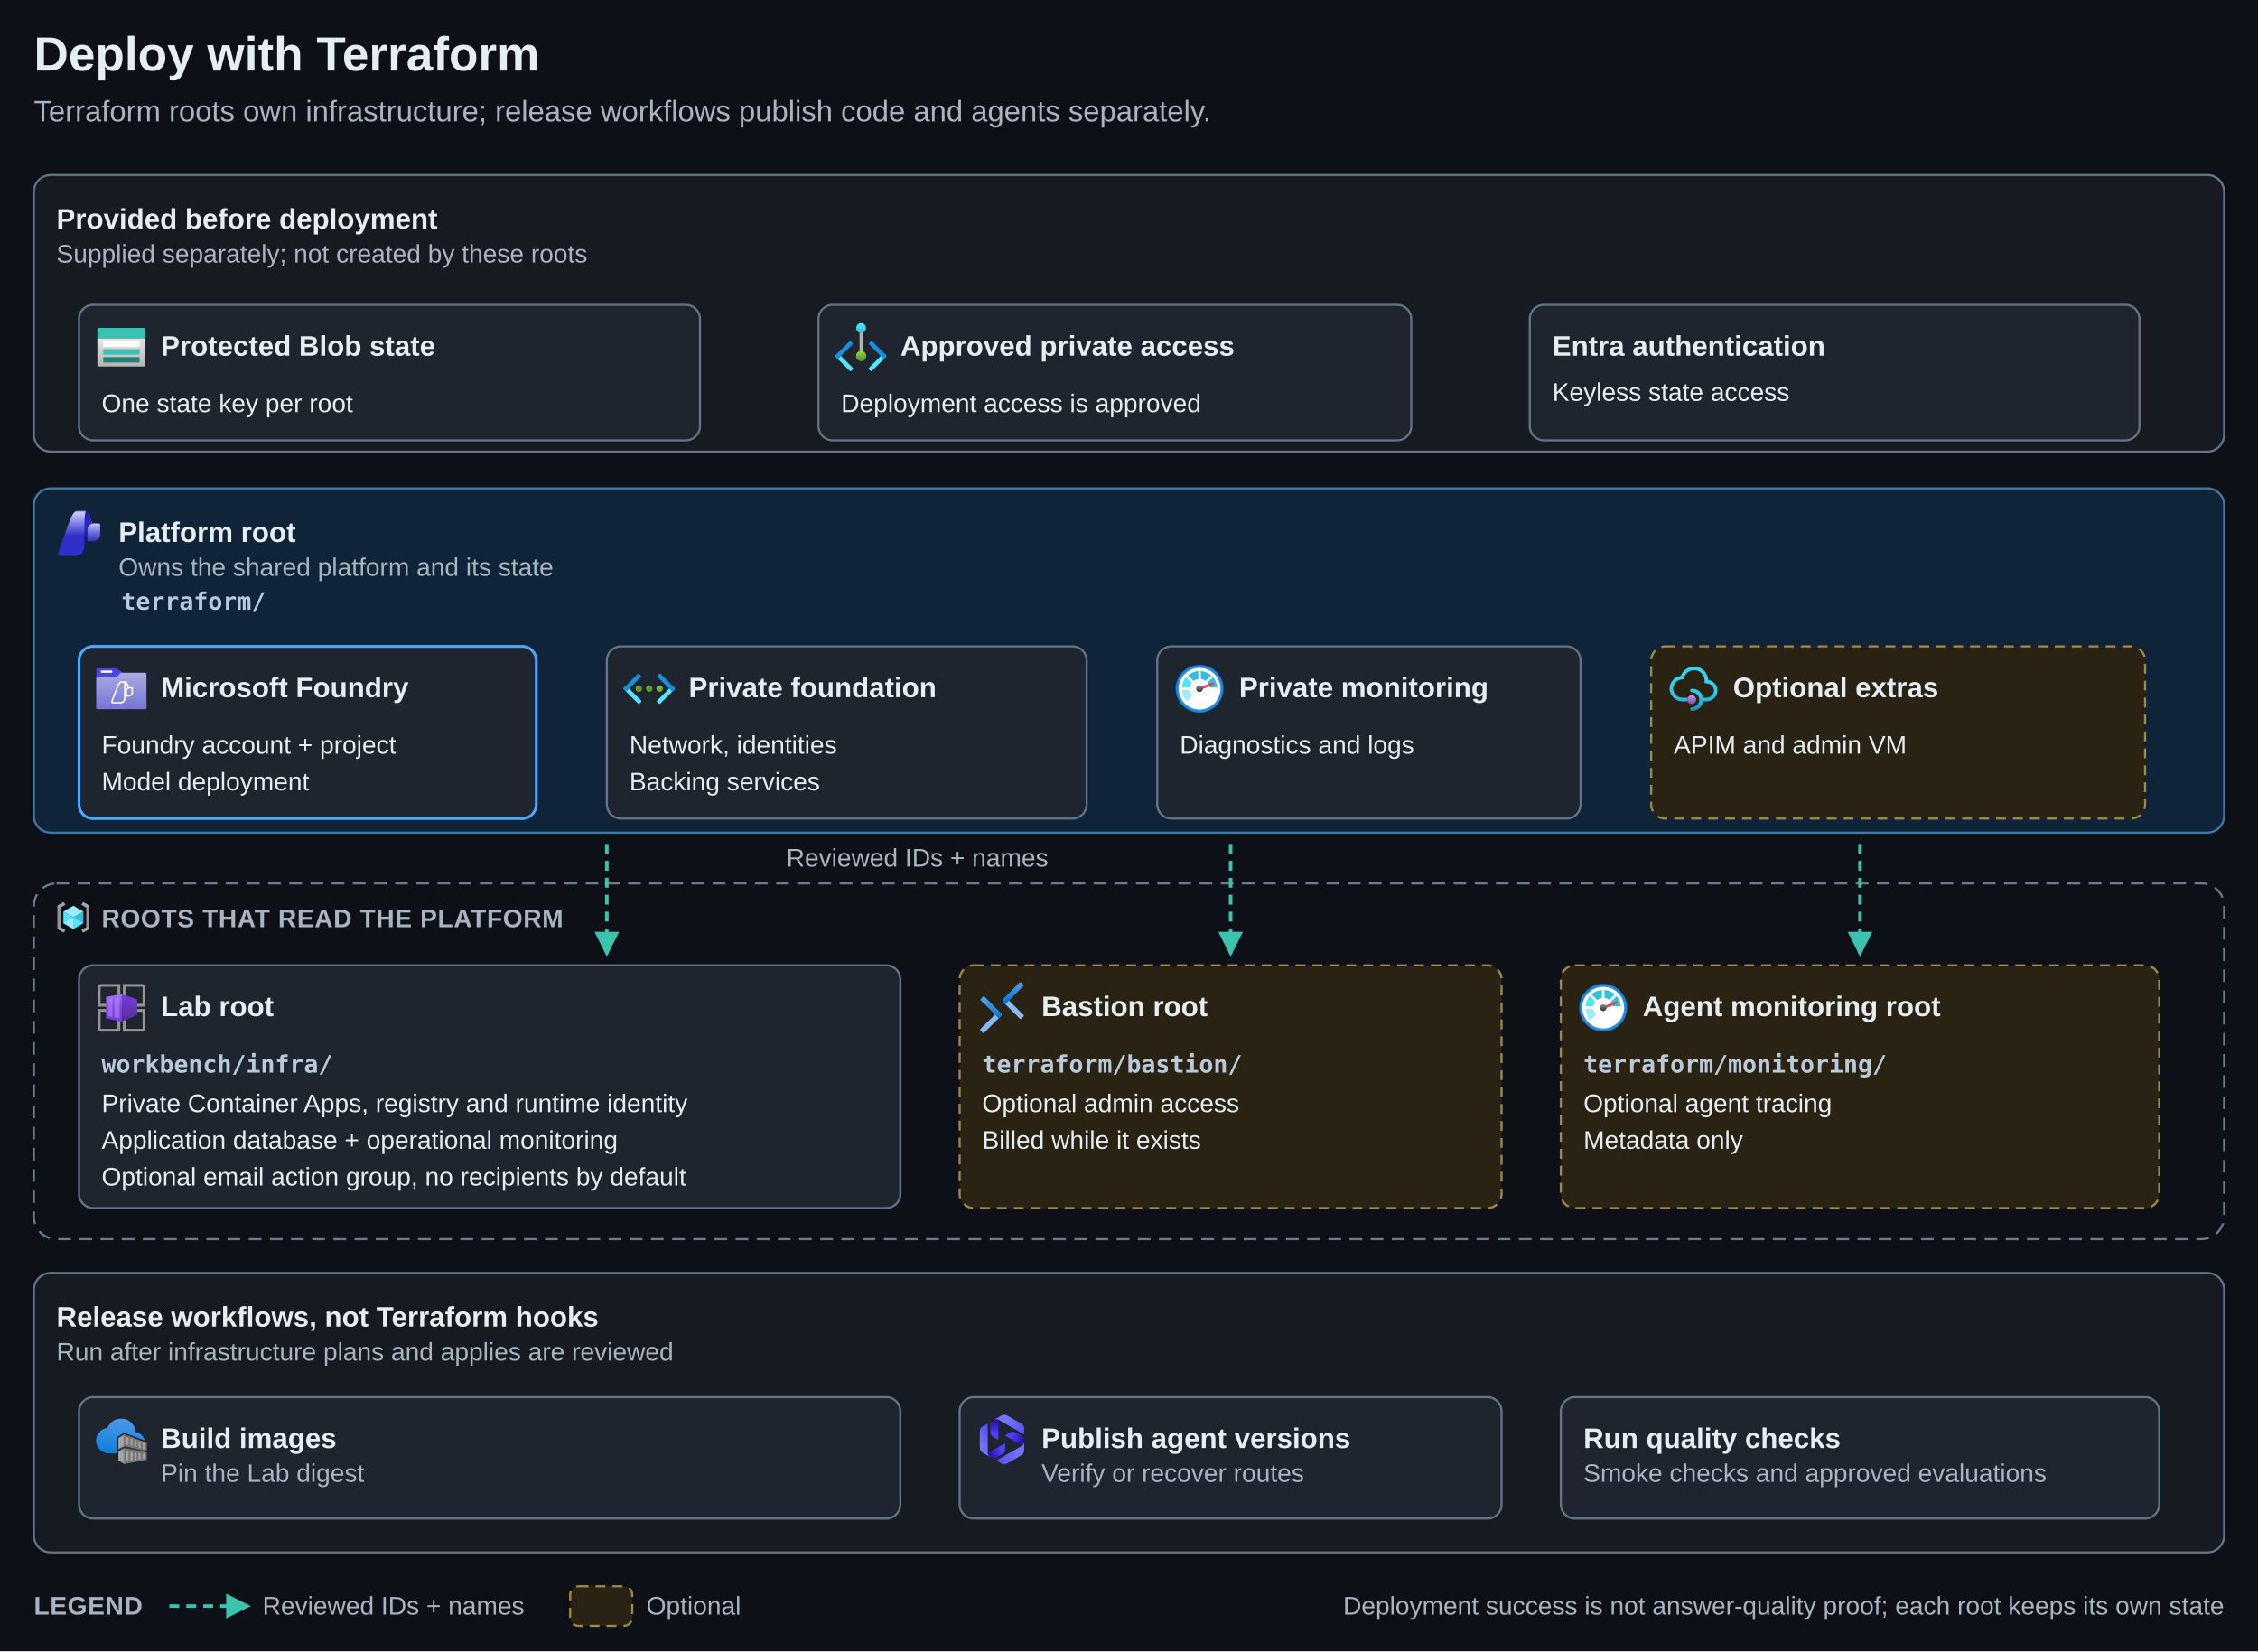
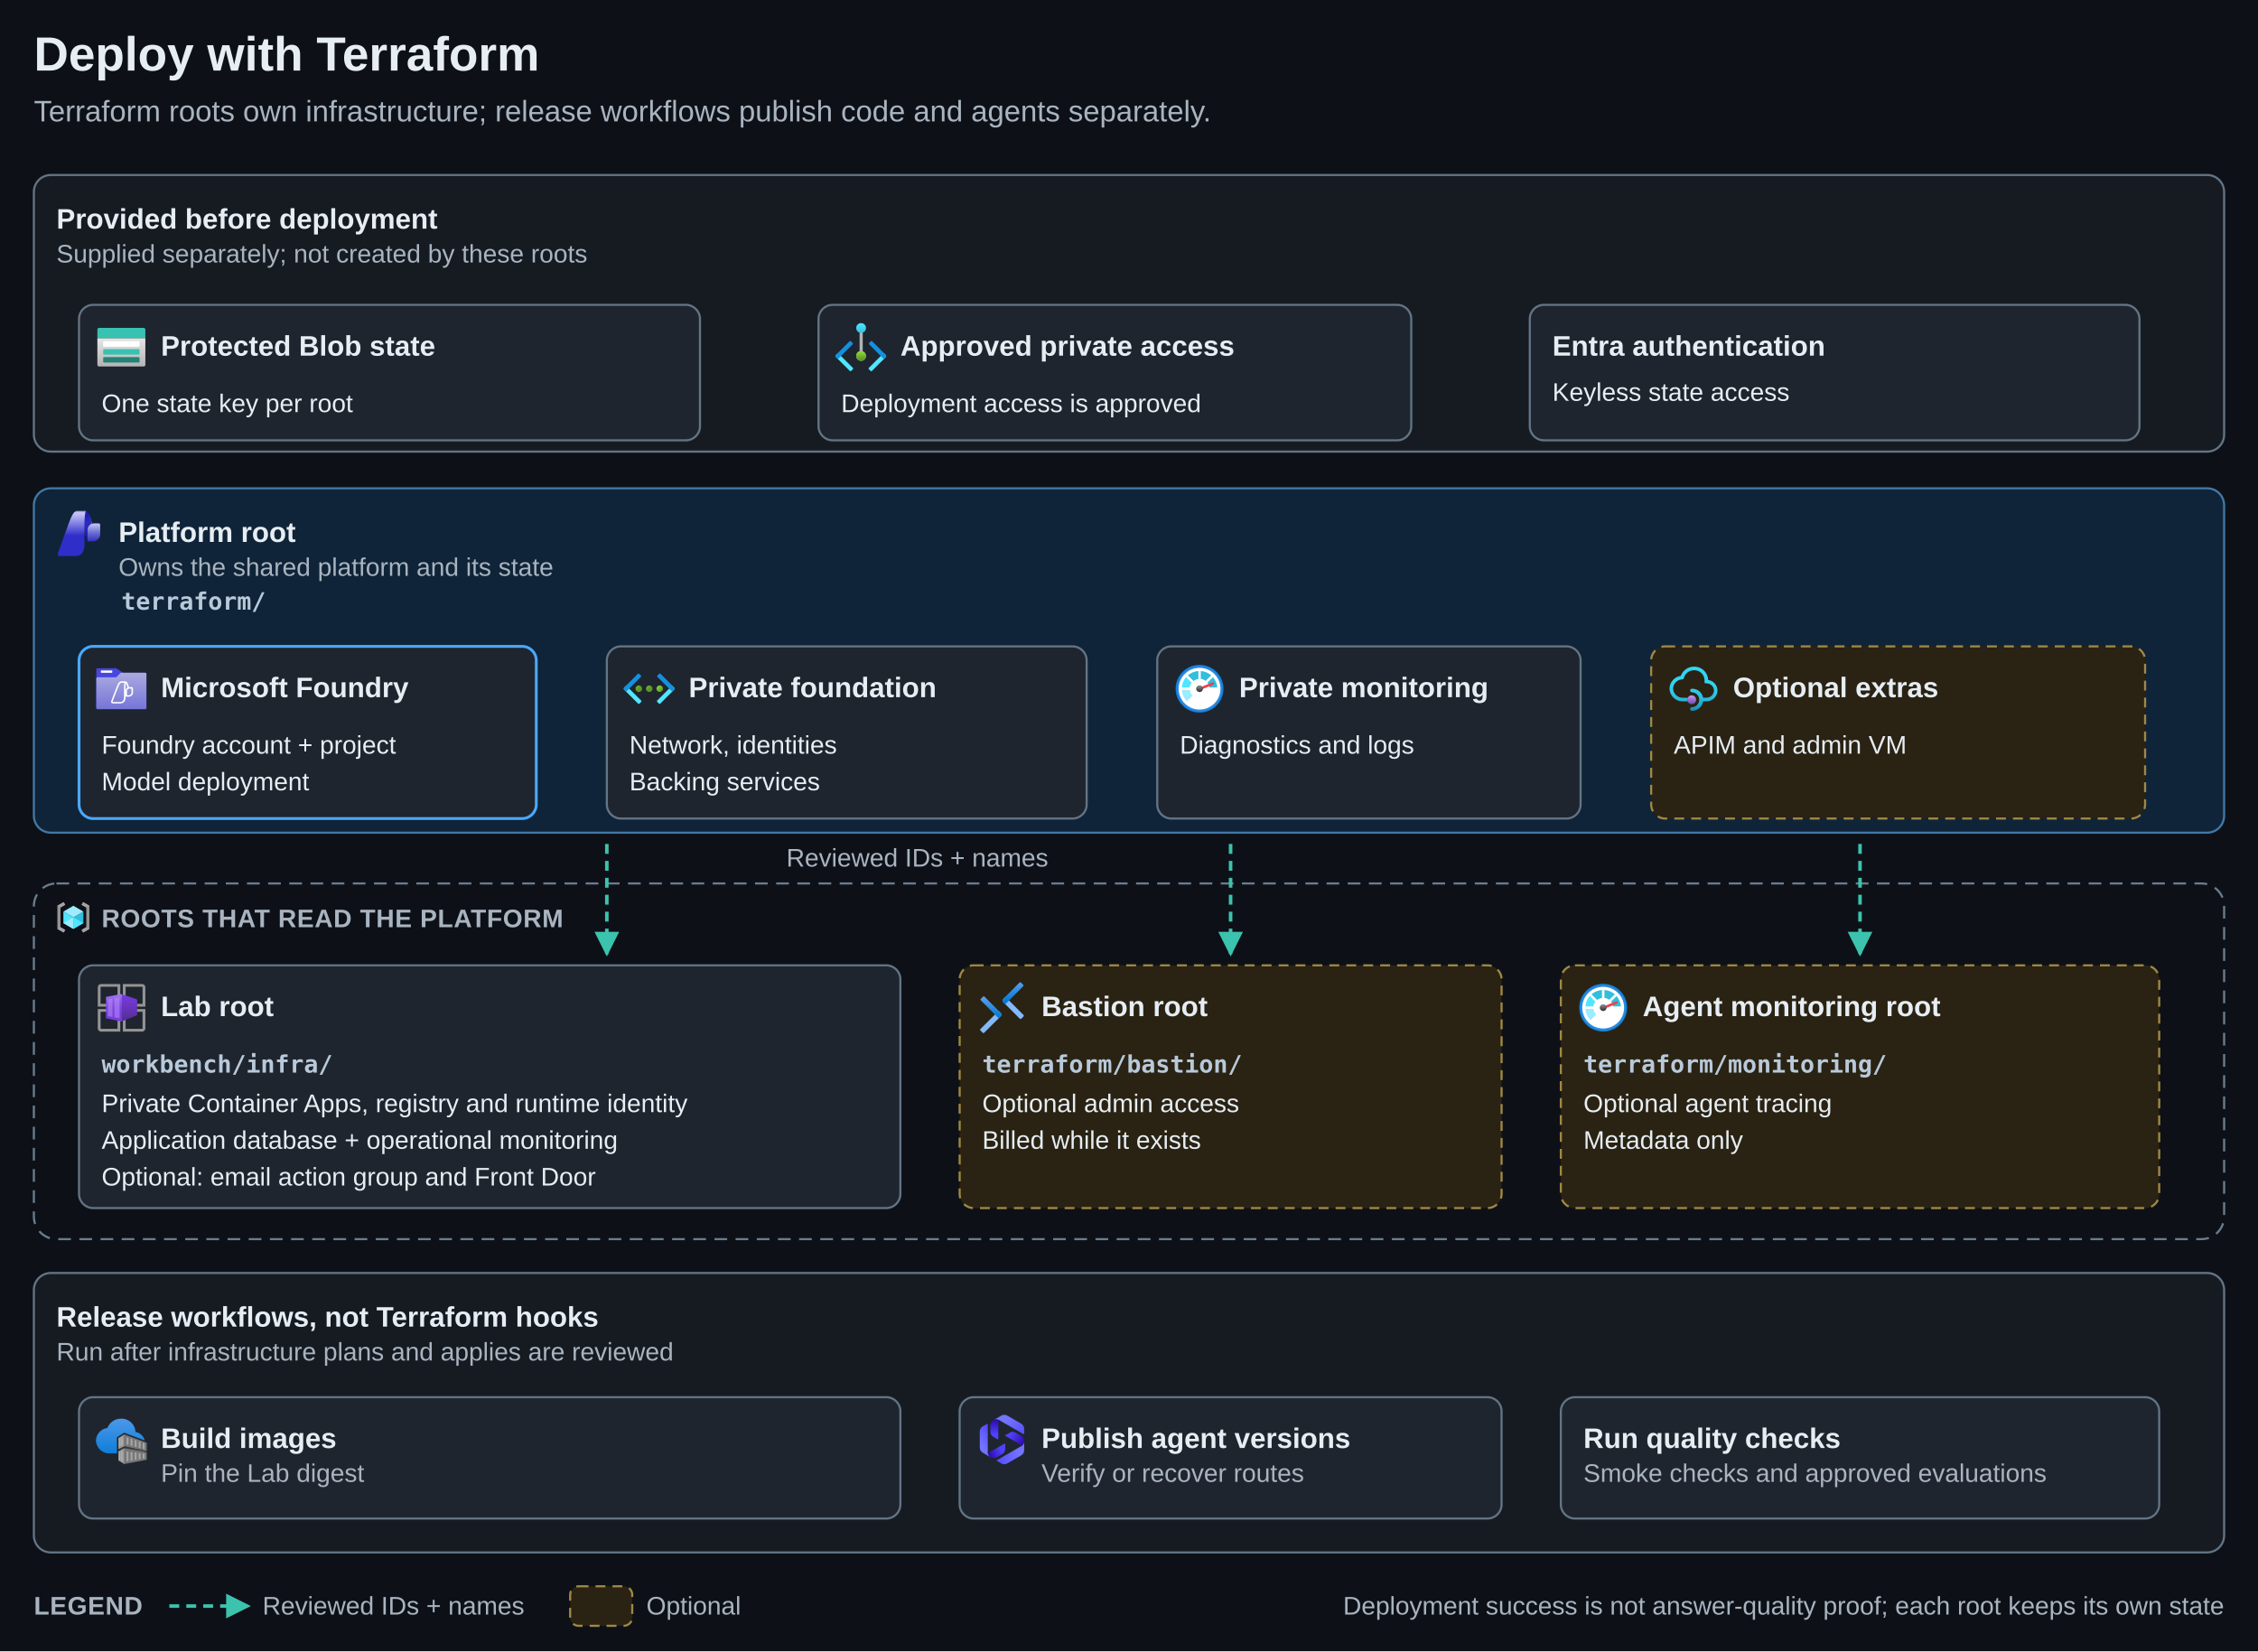
<svg xmlns="http://www.w3.org/2000/svg" width="1600" height="1170" viewBox="0 0 1600 1170" role="img" aria-labelledby="title desc" style="max-width:100%;height:auto">
  <defs>
    <marker id="blue" viewBox="0 0 10 10" refX="9" refY="5" markerWidth="7" markerHeight="7" orient="auto">
      <path d="M0 0L10 5L0 10z" fill="#4aa8ff" />
    </marker>
    <marker id="teal" viewBox="0 0 10 10" refX="9" refY="5" markerWidth="7" markerHeight="7" orient="auto">
      <path d="M0 0L10 5L0 10z" fill="#3cc3ae" />
    </marker>
    <style>
      text { font-family: 'Segoe UI', Arial, sans-serif; fill: #e6edf3; }
      .title { font-size: 34px; font-weight: 600; }
      .sub { font-size: 21px; fill: #a9b4c0; }
      .heading { font-size: 24px; font-weight: 600; }
      .name { font-size: 20px; font-weight: 600; }
      .body { font-size: 20px; }
      .detail { font-size: 18px; }
      .small { font-size: 18px; fill: #a9b4c0; }
      .pe { font-size: 18px; font-weight: 600; fill: #b8c9da; }
      .mono { font-family: Consolas, 'Cascadia Mono', monospace; font-size: 17px; font-weight: 600; fill: #b8c9da; }
      .cidr { font-family: Consolas, 'Cascadia Mono', monospace; font-size: 17px; fill: #a9b4c0; }
      .label { font-size: 18px; fill: #a9b4c0; font-weight: 600; }
      .boundary { font-size: 18px; font-weight: 600; fill: #a9b4c0; letter-spacing: 0.4px; }
      .num { font-family: 'Segoe UI', Arial, sans-serif; font-size: 17px; font-weight: 700; fill: #1f252e; }
      .request { fill: none; stroke: #4aa8ff; stroke-width: 2.5; marker-end: url(#blue); }
      .result { fill: none; stroke: #3cc3ae; stroke-width: 2.5; marker-end: url(#teal); }
      .data { fill: none; stroke: #3cc3ae; stroke-width: 2.5; stroke-dasharray: 7 5; marker-end: url(#teal); }
      .bus { fill: none; stroke: #3cc3ae; stroke-width: 2.5; stroke-dasharray: 7 5; }
      .line { fill: none; stroke: #4aa8ff; stroke-width: 2.5; }
      .link { fill: none; stroke: #6b7c8e; stroke-width: 2; }
    </style>
  </defs>
  <rect width="1600" height="1170" fill="#0d1117" />
  <text x="24" y="50" class="title">Deploy with Terraform</text>
  <text x="24" y="86" class="sub">Terraform roots own infrastructure; release workflows publish code and agents separately.</text>
  <rect x="24" y="124" width="1552" height="196" rx="12" fill="#161b22" stroke="#637484" stroke-width="1.5" />
  <text x="40" y="162" class="name">Provided before deployment</text>
  <text x="40" y="186" class="small">Supplied separately; not created by these roots</text>
  <rect x="56" y="216" width="440" height="96" rx="10" fill="#1f252e" stroke="#637484" stroke-width="1.5" />
  <svg x="68" y="228" width="36" height="36" viewBox="0 0 18 18">
    <defs>
      <linearGradient id="icon1-ad4c4f96-09aa-4f91-ba10-5cb8ad530f74" x1="9" y1="15.83" x2="9" y2="5.79" gradientUnits="userSpaceOnUse">
        <stop offset="0" stop-color="#b3b3b3" />
        <stop offset="0.26" stop-color="#c1c1c1" />
        <stop offset="1" stop-color="#e6e6e6" />
      </linearGradient>
    </defs>
    <path d="M.5,5.79h17a0,0,0,0,1,0,0v9.48a.57.57,0,0,1-.57.57H1.07a.57.57,0,0,1-.57-.57V5.79A0,0,0,0,1,.5,5.79Z" fill="url(#icon1-ad4c4f96-09aa-4f91-ba10-5cb8ad530f74)" />
    <path d="M1.07,2.17H16.93a.57.57,0,0,1,.57.57V5.79a0,0,0,0,1,0,0H.5a0,0,0,0,1,0,0V2.73A.57.57,0,0,1,1.07,2.17Z" fill="#37c2b1" />
    <path d="M2.81,6.89H15.18a.27.27,0,0,1,.26.27v1.4a.27.27,0,0,1-.26.27H2.81a.27.27,0,0,1-.26-.27V7.16A.27.27,0,0,1,2.81,6.89Z" fill="#fff" />
    <path d="M2.82,9.68H15.19a.27.27,0,0,1,.26.27v1.41a.27.27,0,0,1-.26.27H2.82a.27.27,0,0,1-.26-.27V10A.27.27,0,0,1,2.82,9.68Z" fill="#37c2b1" />
    <path d="M2.82,12.5H15.19a.27.27,0,0,1,.26.27v1.41a.27.27,0,0,1-.26.27H2.82a.27.27,0,0,1-.26-.27V12.77A.27.27,0,0,1,2.82,12.5Z" fill="#258277" />
  </svg>
  <text x="114" y="252" class="name">Protected Blob state</text>
  <text x="72" y="292" class="detail">One state key per root</text>
  <rect x="580" y="216" width="420" height="96" rx="10" fill="#1f252e" stroke="#637484" stroke-width="1.5" />
  <svg x="592" y="228" width="36" height="36" viewBox="0 0 18 18">
    <defs>
      <linearGradient id="icon2-f386bb7a-bcb2-4b67-b5b2-06819618ff51" x1="9.084" y1="790.967" x2="9.084" y2="787.492" gradientTransform="matrix(1, 0, 0, -1, 0, 791.516)" gradientUnits="userSpaceOnUse">
        <stop offset="0" stop-color="#50e6ff" />
        <stop offset="1" stop-color="#32bedd" />
      </linearGradient>
      <linearGradient id="icon2-a62a9cad-b173-4785-ba81-8ee30d4dc6eb" x1="9.065" y1="13.843" x2="9.065" y2="10.368" gradientUnits="userSpaceOnUse">
        <stop offset="0" stop-color="#5e9624" />
        <stop offset="0.183" stop-color="#629c25" />
        <stop offset="0.435" stop-color="#6dae2a" />
        <stop offset="0.726" stop-color="#7fcb30" />
        <stop offset="0.822" stop-color="#86d633" />
      </linearGradient>
    </defs>
    <g id="icon2-bdcd7268-31fc-4163-9544-651d61f1498e">
      <g>
        <path d="M7.85,13.342a1.738,1.738,0,1,0,2.436-2.479,1.715,1.715,0,0,0-.626-.389V3.009H8.548v7.444a1.729,1.729,0,0,0-.7,2.891Z" fill="#b3b3b3" />
        <circle cx="9.084" cy="2.209" r="1.738" fill="url(#icon2-f386bb7a-bcb2-4b67-b5b2-06819618ff51)" />
        <g>
          <path d="M2.632,10.449h.937a.3.3,0,0,1,.3.3v6.909a.6.6,0,0,1-.6.6H2.332a0,0,0,0,1,0,0V10.749A.3.3,0,0,1,2.632,10.449Z" transform="translate(15.452 22.292) rotate(134.919)" fill="#50e6ff" />
          <path d="M2.581,6.093h.937a.3.3,0,0,1,.3.3v7.4a0,0,0,0,1,0,0H2.88a.6.6,0,0,1-.6-.6v-6.8A.3.3,0,0,1,2.581,6.093Z" transform="translate(7.91 0.749) rotate(44.919)" fill="#1490df" />
          <path d="M14.132,10.449h.937a.6.6,0,0,1,.6.6v6.909a.3.3,0,0,1-.3.3h-.937a.3.3,0,0,1-.3-.3V10.449a0,0,0,0,1,0,0Z" transform="translate(14.542 -6.333) rotate(45.081)" fill="#50e6ff" />
          <path d="M14.782,6.093h.937a0,0,0,0,1,0,0v7.4a.3.3,0,0,1-.3.3h-.937a.3.3,0,0,1-.3-.3v-6.8A.6.6,0,0,1,14.782,6.093Z" transform="translate(32.558 6.424) rotate(135.081)" fill="#1490df" />
        </g>
        <circle cx="9.065" cy="12.106" r="1.738" fill="url(#icon2-a62a9cad-b173-4785-ba81-8ee30d4dc6eb)" />
      </g>
    </g>
  </svg>
  <text x="638" y="252" class="name">Approved private access</text>
  <text x="596" y="292" class="detail">Deployment access is approved</text>
  <rect x="1084" y="216" width="432" height="96" rx="10" fill="#1f252e" stroke="#637484" stroke-width="1.5" />
  <text x="1100" y="252" class="name">Entra authentication</text>
  <text x="1100" y="284" class="detail">Keyless state access</text>
  <rect x="24" y="346" width="1552" height="244" rx="12" fill="#0f2438" stroke="#4278a6" stroke-width="1.5" />
  <svg x="38" y="360" width="36" height="36" viewBox="0 0 18 18">
    <defs>
      <linearGradient id="icon3-uuid-5a7bd7fa-6937-44bd-a5ba-e23eddbb6d35" x1="10.91" y1="13.66" x2="13.62" y2="13.66" gradientTransform="translate(0 20) scale(1 -1)" gradientUnits="userSpaceOnUse">
        <stop offset="0" stop-color="#302ec9" />
        <stop offset=".12" stop-color="#151698" />
        <stop offset=".25" stop-color="#0a0b7e" />
        <stop offset=".43" stop-color="#090c7f" />
        <stop offset=".51" stop-color="#141698" />
        <stop offset=".61" stop-color="#282ac4" />
        <stop offset=".77" stop-color="#8e8ff4" />
        <stop offset=".85" stop-color="#a7a6f7" />
        <stop offset=".91" stop-color="#cacafb" />
        <stop offset="1" stop-color="#fff" />
      </linearGradient>
      <linearGradient id="icon3-uuid-a9b2ac78-bff0-475d-89df-2c97f2122f93" x1="12.26" y1="8.32" x2="12.26" y2="18.23" gradientTransform="translate(0 20) scale(1 -1)" gradientUnits="userSpaceOnUse">
        <stop offset=".02" stop-color="#201ba6" />
        <stop offset=".64" stop-color="#2d29c7" />
        <stop offset="1" stop-color="#201ba6" />
      </linearGradient>
      <linearGradient id="icon3-uuid-03b3b70c-1c8d-4b3f-9935-d9da2b20de2f" x1="14.19" y1="8.27" x2="14.19" y2="14.47" gradientTransform="translate(0 20) scale(1 -1)" gradientUnits="userSpaceOnUse">
        <stop offset="0" stop-color="#3530c3" />
        <stop offset=".5" stop-color="#6d71d1" />
        <stop offset=".97" stop-color="#c0bff5" />
        <stop offset="1" stop-color="#e3e4ff" />
      </linearGradient>
      <linearGradient id="icon3-uuid-cabc8ec9-3293-44b8-a33b-70823f583b30" x1="6.51" y1="3" x2="6.51" y2="19.15" gradientTransform="translate(0 20) scale(1 -1)" gradientUnits="userSpaceOnUse">
        <stop offset="0" stop-color="#302ec9" />
        <stop offset=".45" stop-color="#302ec9" />
        <stop offset=".95" stop-color="#cacafb" />
        <stop offset="1" stop-color="#7f7eaf" />
      </linearGradient>
    </defs>
    <path d="M11.96,11.68s.07-.1.07-.24v-3.87c0-.85.66-1.76,1.59-2.03-.06-.19-.64-2.11-.81-2.65-.17-.56-.67-1.9-1.29-1.9,0,0,0,0-.01,0h0s-.09.05-.13.13c-.32.58-.46,3.02-.46,4.84v2.26c.27.97.91,3.22.96,3.35,0,0,.05.1.09.1h0Z" fill="url(#icon3-uuid-5a7bd7fa-6937-44bd-a5ba-e23eddbb6d35)" />
    <path d="M11.96,11.68s.07-.1.07-.24v-3.87c0-.85.66-1.76,1.59-2.03-.06-.19-.64-2.11-.81-2.65-.17-.56-.67-1.9-1.29-1.9,0,0,0,0-.01,0h0s-.09.05-.13.13c-.32.58-.46,3.02-.46,4.84v2.26c.27.97.91,3.22.96,3.35,0,0,.05.1.09.1h0Z" fill="url(#icon3-uuid-a9b2ac78-bff0-475d-89df-2c97f2122f93)" />
    <path d="M16.01,5.46h-1.81c-1.21,0-2.17,1.09-2.17,2.11v3.87c0,.14-.04.24-.07.24s-.09-.1-.09-.1c0,0,.07.21.17.21h1.98c.62,0,2.48-.61,2.48-2.52v-3.25c0-.41-.24-.55-.49-.55Z" fill="url(#icon3-uuid-03b3b70c-1c8d-4b3f-9935-d9da2b20de2f)" />
    <path d="M2.34,17h5.38c2.35,0,3.2-2.03,3.2-3.81v-7.23c0-2.08.19-4.97.61-4.97h-3.23c-.77,0-1.43.82-2.18,2.48-.75,1.66-4.36,11.87-4.52,12.36-.26.79-.02,1.16.74,1.16Z" fill="url(#icon3-uuid-cabc8ec9-3293-44b8-a33b-70823f583b30)" />
  </svg>
  <text x="84" y="384" class="name">Platform root</text>
  <text x="84" y="408" class="small">Owns the shared platform and its state</text>
  <text x="86" y="432" class="mono">terraform/</text>
  <rect x="56" y="458" width="324" height="122" rx="10" fill="#1f252e" stroke="#4aa8ff" stroke-width="2" />
  <svg x="68" y="470" width="36" height="36" viewBox="0 0 18 18">
    <defs>
      <linearGradient id="icon4-uuid-ffdc8327-6dd4-457d-91e5-79ab6754f3f5" x1="-608.13" y1="-206.36" x2="-608.13" y2="-222.59" gradientTransform="translate(617.13 -205.76) scale(1 -1)" gradientUnits="userSpaceOnUse">
        <stop offset="0" stop-color="#b6b6e1" />
        <stop offset="1" stop-color="#7372d8" />
      </linearGradient>
    </defs>
    <path d="M17.46,3.36h-7.74c-.08,0-.16-.02-.23-.07l-2.21-1.47c-.07-.05-.15-.07-.23-.07H.54c-.11,0-.22.04-.3.12-.08.08-.12.18-.12.3v13.67c0,.05.01.11.03.16.02.05.05.1.09.14.04.04.08.07.14.09.05.02.1.03.16.03h16.91c.05,0,.11-.01.16-.03.05-.02.1-.05.14-.09.04-.04.07-.08.09-.14.02-.05.03-.11.03-.16V3.77c0-.11-.05-.21-.12-.29-.08-.08-.18-.12-.29-.12Z" fill="#4846df" />
    <path d="M5.6,2.54H1.91c-.09,0-.17.08-.17.17v.47c0,.09.08.17.17.17h3.7c.09,0,.17-.08.17-.17v-.47c0-.09-.08-.17-.17-.17Z" fill="#fff" />
    <path d="M17.46,3.34h-8.5c-.11,0-.22.04-.3.12l-1.36,1.37c-.08.08-.18.12-.3.12H.54c-.05,0-.11.01-.16.03-.05.02-.1.05-.14.09-.04.04-.07.08-.09.14-.02.05-.03.1-.03.16v10.44c0,.11.04.22.12.3.08.08.18.12.3.12h16.91c.11,0,.22-.04.3-.12.08-.08.12-.18.12-.3V3.75c0-.11-.04-.22-.12-.3-.08-.08-.18-.12-.3-.12h0Z" fill="url(#icon4-uuid-ffdc8327-6dd4-457d-91e5-79ab6754f3f5)" />
    <path d="M12.6,8.43h-.8s-.07.02-.1.02l-.04-.13c-.1-.3-.24-.73-.29-.89-.15-.46-.42-.99-.87-1.03v-.02h-1.57c-.6,0-.99.65-1.3,1.28-.37.78-2.15,5.49-2.21,5.67-.1.27-.09.48.03.64.11.16.3.24.58.24h2.62c1.26,0,1.82-1,1.82-2v-.58l.09.15h.03c.05.03.11.05.17.05h.89c.5,0,1.47-.43,1.47-1.41v-1.49c0-.31-.2-.51-.5-.51h0ZM11.16,8.48l.03.09c-.11.06-.21.13-.3.22-.02.01-.03.03-.04.05-.09.09-.16.19-.22.29-.02.04-.04.08-.06.12-.05.13-.09.27-.09.41v.34s-.02-.05-.02-.08v-1c0-.18,0-.36,0-.53,0-.05,0-.09,0-.14,0-.15.01-.29.02-.42,0-.06,0-.11.01-.16,0-.08.01-.15.02-.22,0-.05.01-.1.02-.15.01-.09.02-.17.04-.24,0-.02,0-.03,0-.04.08.11.19.31.28.58.05.16.19.58.29.88h0ZM9.93,12.22c0,.25-.06,1.48-1.29,1.48h-2.62c-.09,0-.13-.01-.15-.01h0s0-.06.03-.17c.07-.2,1.84-4.88,2.19-5.62.32-.66.59-.99.83-.99h1.16c-.07.3-.12.8-.14,1.57,0,.22,0,.39,0,.44v3.3ZM12.58,10.43c0,.72-.82.89-.95.89h-.63v-1.67c0-.08.02-.16.06-.23,0-.02.03-.04.04-.06.03-.05.07-.11.12-.16.02-.02.04-.03.06-.05.06-.05.12-.09.19-.12.02,0,.03-.02.05-.02.09-.04.19-.06.29-.06h.78v1.48Z" fill="#fff" />
  </svg>
  <text x="114" y="494" class="name">Microsoft Foundry</text>
  <text x="72" y="534" class="detail">Foundry account + project</text>
  <text x="72" y="560" class="detail">Model deployment</text>
  <rect x="430" y="458" width="340" height="122" rx="10" fill="#1f252e" stroke="#637484" stroke-width="1.5" />
  <svg x="442" y="470" width="36" height="36" viewBox="0 0 18 18">
    <defs>
      <linearGradient id="icon5-f020fb7e-2243-4501-8153-5d69bd3c34f7" x1="9.88" y1="8.59" x2="11.52" y2="10.23" gradientTransform="translate(2.03 -0.4) rotate(-0.08)" gradientUnits="userSpaceOnUse">
        <stop offset="0" stop-color="#86d633" />
        <stop offset="1" stop-color="#5e9624" />
      </linearGradient>
      <linearGradient id="icon5-b3c2bc94-8c7c-48a2-9719-6ee899a43a97" x1="6.18" y1="8.59" x2="7.81" y2="10.23" gradientUnits="userSpaceOnUse">
        <stop offset="0" stop-color="#86d633" />
        <stop offset="1" stop-color="#5e9624" />
      </linearGradient>
      <linearGradient id="icon5-e900c35d-0958-4d4f-b28f-302eeaaf52f5" x1="2.48" y1="8.59" x2="4.11" y2="10.23" gradientUnits="userSpaceOnUse">
        <stop offset="0" stop-color="#86d633" />
        <stop offset="1" stop-color="#5e9624" />
      </linearGradient>
    </defs>
    <circle cx="12.74" cy="8.99" r="1.16" fill="url(#icon5-f020fb7e-2243-4501-8153-5d69bd3c34f7)" />
    <circle cx="9.04" cy="9" r="1.16" fill="url(#icon5-b3c2bc94-8c7c-48a2-9719-6ee899a43a97)" />
    <circle cx="5.34" cy="9" r="1.16" fill="url(#icon5-e900c35d-0958-4d4f-b28f-302eeaaf52f5)" />
    <path d="M2.61,7.28h.94a.3.3,0,0,1,.3.3v6.94a.6.6,0,0,1-.6.6H2.31a0,0,0,0,1,0,0V7.58a.3.3,0,0,1,.3-.3Z" transform="translate(13.18 16.93) rotate(134.92)" fill="#50e6ff" />
    <path d="M2.56,2.91H3.5a.3.3,0,0,1,.3.3v7.43a0,0,0,0,1,0,0H2.86a.6.6,0,0,1-.6-.6V3.21a.3.3,0,0,1,.3-.3Z" transform="translate(5.66 -0.16) rotate(44.92)" fill="#1490df" />
    <path d="M14.15,7.28h.94a.6.6,0,0,1,.6.6v6.94a.3.3,0,0,1-.3.3h-.94a.3.3,0,0,1-.3-.3V7.28a0,0,0,0,1,0,0Z" transform="translate(12.32 -7.28) rotate(45.08)" fill="#50e6ff" />
    <path d="M14.81,2.91h.94a0,0,0,0,1,0,0v7.43a.3.3,0,0,1-.3.3H14.5a.3.3,0,0,1-.3-.3V3.51a.6.6,0,0,1,.6-.6Z" transform="translate(30.36 0.99) rotate(135.08)" fill="#1490df" />
  </svg>
  <text x="488" y="494" class="name">Private foundation</text>
  <text x="446" y="534" class="detail">Network, identities</text>
  <text x="446" y="560" class="detail">Backing services</text>
  <rect x="820" y="458" width="300" height="122" rx="10" fill="#1f252e" stroke="#637484" stroke-width="1.5" />
  <svg x="832" y="470" width="36" height="36" viewBox="0 0 18 18">
    <defs>
      <radialGradient id="icon6-ac8b32da-30ca-4b92-8d0f-8d2d5ef278a0" cx="5.72" cy="7.45" r="8.42" gradientTransform="translate(3.23 1.51) scale(1.01 1.01)" gradientUnits="userSpaceOnUse">
        <stop offset="0.18" stop-color="#5ea0ef" />
        <stop offset="0.56" stop-color="#5c9fee" />
        <stop offset="0.69" stop-color="#559ced" />
        <stop offset="0.78" stop-color="#4a97e9" />
        <stop offset="0.86" stop-color="#3990e4" />
        <stop offset="0.93" stop-color="#2387de" />
        <stop offset="0.99" stop-color="#087bd6" />
        <stop offset="1" stop-color="#0078d4" />
      </radialGradient>
      <radialGradient id="icon6-a9954820-cb38-4943-9842-f0a568d2b015" cx="28.18" cy="202.29" r="2.7" gradientTransform="translate(-17.77 -185.01) scale(0.95)" gradientUnits="userSpaceOnUse">
        <stop offset="0.19" stop-color="#8c8e90" />
        <stop offset="0.35" stop-color="#848688" />
        <stop offset="0.6" stop-color="#6e7071" />
        <stop offset="0.91" stop-color="#4a4b4c" />
        <stop offset="1" stop-color="#3e3f3f" />
      </radialGradient>
    </defs>
    <ellipse cx="9" cy="9" rx="8.5" ry="8.47" fill="url(#icon6-ac8b32da-30ca-4b92-8d0f-8d2d5ef278a0)" />
    <ellipse cx="9" cy="9" rx="7.4" ry="7.37" fill="#fff" />
    <path d="M2.72,9.44a6.24,6.24,0,0,0,1.82,4l2-2a3.53,3.53,0,0,1-1-2Z" fill="#9cebff" />
    <path d="M13.13,4.27A6.25,6.25,0,0,0,9.44,2.74V5.53a3.41,3.41,0,0,1,1.71.7Z" fill="#32bedd" />
    <path d="M4.87,4.27l2,2a3.41,3.41,0,0,1,1.71-.7V2.74A6.25,6.25,0,0,0,4.87,4.27Z" fill="#32bedd" />
    <path d="M11.78,6.85a3.6,3.6,0,0,1,.71,1.71h2.79a6.16,6.16,0,0,0-1.53-3.67Z" fill="#32bedd" />
    <path d="M6.22,6.85l-2-2A6.16,6.16,0,0,0,2.72,8.56H5.51A3.6,3.6,0,0,1,6.22,6.85Z" fill="#50e6ff" />
    <path d="M14.14,7a.45.45,0,0,0-.57-.25L9.45,8.41l.32.81,4.12-1.63A.44.44,0,0,0,14.14,7Z" fill="#f04049" />
    <ellipse cx="9" cy="9" rx="1.2" ry="1.2" fill="url(#icon6-a9954820-cb38-4943-9842-f0a568d2b015)" />
  </svg>
  <text x="878" y="494" class="name">Private monitoring</text>
  <text x="836" y="534" class="detail">Diagnostics and logs</text>
  <rect x="1170" y="458" width="350" height="122" rx="10" fill="#2a2313" stroke="#a08845" stroke-width="1.5" stroke-dasharray="7 5" />
  <svg x="1182" y="470" width="36" height="36" viewBox="0 0 18 18">
    <defs>
      <linearGradient id="icon7-bf8a9583-aae9-48ff-87d8-fb8f44e7d6bd" x1="9" y1="16.82" x2="9" y2="1.18" gradientUnits="userSpaceOnUse">
        <stop offset="0" stop-color="#198ab3" />
        <stop offset="0.09" stop-color="#1f9dc4" />
        <stop offset="0.24" stop-color="#28b5d9" />
        <stop offset="0.4" stop-color="#2dc6e9" />
        <stop offset="0.57" stop-color="#31d1f2" />
        <stop offset="0.78" stop-color="#32d4f5" />
      </linearGradient>
      <linearGradient id="icon7-f9b1bb8c-728e-4abf-bce5-6c11ac170c5b" x1="8.36" y1="11.35" x2="8.36" y2="14.46" gradientUnits="userSpaceOnUse">
        <stop offset="0" stop-color="#c69aeb" />
        <stop offset="1" stop-color="#6f4bb2" />
      </linearGradient>
    </defs>
    <path d="M14.18,5.89A4.85,4.85,0,0,0,9.23,1.18,5,5,0,0,0,4.48,4.47,4.61,4.61,0,0,0,.5,9,4.67,4.67,0,0,0,5.29,13.5a3,3,0,0,0,.42,0h1.2a1.47,1.47,0,0,1-.11-.56v0A1.51,1.51,0,0,1,7,12.21H5.6l-.31,0A3.41,3.41,0,0,1,1.77,9,3.33,3.33,0,0,1,4.68,5.73l.76-.12.25-.73A3.73,3.73,0,0,1,9.23,2.45,3.6,3.6,0,0,1,12.91,5.9V7L14,7.15a2.59,2.59,0,0,1,2.26,2.49,2.63,2.63,0,0,1-2.62,2.54h-.15l-.08,0h-1A3.92,3.92,0,0,0,8.54,9a.64.64,0,1,0,0,1.27,2.65,2.65,0,0,1,0,5.29.64.64,0,1,0,0,1.27,3.92,3.92,0,0,0,3.87-3.34h1.05a.64.64,0,0,0,.2,0A3.91,3.91,0,0,0,17.5,9.64,3.86,3.86,0,0,0,14.18,5.89Z" fill="url(#icon7-bf8a9583-aae9-48ff-87d8-fb8f44e7d6bd)" />
    <rect x="6.8" y="11.35" width="3.12" height="3.12" rx="1.54" fill="url(#icon7-f9b1bb8c-728e-4abf-bce5-6c11ac170c5b)" />
  </svg>
  <text x="1228" y="494" class="name">Optional extras</text>
  <text x="1186" y="534" class="detail">APIM and admin VM</text>
  <rect x="24" y="626" width="1552" height="252" rx="16" fill="#0d1117" stroke="#6b7c8e" stroke-width="1.5" stroke-dasharray="9 6" />
  <svg x="40" y="638" width="24" height="24" viewBox="0 0 18 18">
    <g>
      <g>
        <path d="M.5,15.08a.16.16,0,0,0,.08.14l1.16.65L3.7,17a.17.17,0,0,0,.23-.06l.66-1.12a.16.16,0,0,0-.06-.21l-2.3-1.3a.17.17,0,0,1-.08-.14V3.85a.16.16,0,0,1,.08-.14l2.3-1.3a.16.16,0,0,0,.06-.21L3.93,1.08A.17.17,0,0,0,3.7,1L1.78,2.11l-1.2.67a.16.16,0,0,0-.08.14V15.08Z" fill="#949494" />
        <path d="M2.14,3.77l.06-.06,2.3-1.3a.14.14,0,0,0,.06-.21L3.9,1.08A.15.15,0,0,0,3.68,1L1.75,2.11.56,2.78s-.05,0-.06.06l.9.51Z" fill="#a3a3a3" />
        <path d="M4.5,15.59l-2.3-1.3a.22.22,0,0,1-.07-.09l-1.62,1,.05,0,1.15.65,2,1.11a.15.15,0,0,0,.22-.06l.66-1.12A.14.14,0,0,0,4.5,15.59Z" fill="#a3a3a3" />
      </g>
      <path d="M17.5,15.08a.16.16,0,0,1-.08.14l-1.16.65L14.3,17a.17.17,0,0,1-.23-.06l-.66-1.12a.16.16,0,0,1,.06-.21l2.3-1.3a.17.17,0,0,0,.08-.14V3.85a.16.16,0,0,0-.08-.14l-2.3-1.3a.16.16,0,0,1-.06-.21l.66-1.12A.17.17,0,0,1,14.3,1l1.92,1.09,1.2.67a.16.16,0,0,1,.08.14V15.08Z" fill="#949494" />
      <path d="M15.86,3.77l-.06-.06-2.3-1.3a.14.14,0,0,1-.06-.21l.66-1.12A.15.15,0,0,1,14.32,1l1.93,1.09,1.19.67s0,0,.06.06l-.9.51Z" fill="#a3a3a3" />
      <path d="M13.5,15.59l2.3-1.3a.22.22,0,0,0,.07-.09l1.62,1,0,0-1.15.65-2,1.11a.15.15,0,0,1-.22-.06l-.66-1.12A.14.14,0,0,1,13.5,15.59Z" fill="#a3a3a3" />
      <polygon points="14.31 5.93 14.31 12.07 8.99 15.16 8.99 9.01 14.31 5.93" fill="#32bedd" />
      <polygon points="14.31 5.93 9 9.02 3.68 5.93 9 2.84 14.31 5.93" fill="#9cebff" />
      <polygon points="8.99 9.02 8.99 15.16 3.68 12.07 3.68 5.93 8.99 9.02" fill="#50e6ff" />
      <polygon points="3.68 12.07 8.99 9.01 8.99 15.16 3.68 12.07" fill="#9cebff" />
      <polygon points="14.31 12.07 8.99 9.01 8.99 15.16 14.31 12.07" fill="#50e6ff" />
    </g>
  </svg>
  <text x="72" y="657" class="boundary">ROOTS THAT READ THE PLATFORM</text>
  <text x="650" y="614" class="small" text-anchor="middle">Reviewed IDs + names</text>
  <path d="M430 598V676" class="data" />
  <path d="M872 598V676" class="data" />
  <path d="M1318 598V676" class="data" />
  <rect x="56" y="684" width="582" height="172" rx="10" fill="#1f252e" stroke="#637484" stroke-width="1.5" />
  <svg x="68" y="696" width="36" height="36" viewBox="0 0 18 18">
    <defs>
      <linearGradient id="icon9-a3a44093-b157-426e-a8fe-cec9f9c23978" x1="11.729" y1="4.88" x2="11.729" y2="13.099" gradientUnits="userSpaceOnUse">
        <stop offset="0.001" stop-color="#773adc" />
        <stop offset="0.528" stop-color="#6635bb" />
        <stop offset="1" stop-color="#552f99" />
      </linearGradient>
      <linearGradient id="icon9-ad838859-03f4-472f-81bc-ebc921d71335" x1="6.35" y1="13.914" x2="6.35" y2="4.198" gradientUnits="userSpaceOnUse">
        <stop offset="0.001" stop-color="#773adc" />
        <stop offset="0.307" stop-color="#793ddd" />
        <stop offset="0.532" stop-color="#8046e1" />
        <stop offset="0.731" stop-color="#8c56e7" />
        <stop offset="0.915" stop-color="#9c6def" />
        <stop offset="1" stop-color="#a67af4" />
      </linearGradient>
    </defs>
    <g id="icon9-ae82470d-7a6c-4dfe-8533-59d8ff948629">
      <g>
        <path d="M8.617,8.644H.639V1.784A1.16,1.16,0,0,1,1.788.624H8.617ZM1.63,7.653h6V1.594H1.788a.158.158,0,0,0-.158.158h0Z" fill="#949494" />
        <path d="M17.5,8.644H9.523V.624h6.828A1.16,1.16,0,0,1,17.5,1.784Zm-6.987-.991h6V1.784a.157.157,0,0,0-.123-.187.2.2,0,0,0-.035,0H10.513Z" fill="#949494" />
        <path d="M8.617,17.485H1.788A1.149,1.149,0,0,1,.639,16.347V9.476H8.617ZM1.63,10.467v5.88a.158.158,0,0,0,.158.158H7.626V10.467Z" fill="#949494" />
        <path d="M16.351,17.485H9.523V9.476H17.5v6.871A1.149,1.149,0,0,1,16.351,17.485Zm-5.838-.991h5.838a.157.157,0,0,0,.158-.158V10.467h-6Z" fill="#949494" />
        <path d="M14.6,6.294a.294.294,0,0,0-.2-.278L9.044,4.205A.128.128,0,0,0,9,4.2H9a.132.132,0,0,0-.133.133v9.445A.133.133,0,0,0,9,13.911H9a.138.138,0,0,0,.049-.01l5.365-2.145a.292.292,0,0,0,.184-.272Z" fill="url(#icon9-a3a44093-b157-426e-a8fe-cec9f9c23978)" />
        <path d="M8.966,4.2l-5.293.966a.161.161,0,0,0-.13.158V12.63a.16.16,0,0,0,.126.157L8.962,13.91a.161.161,0,0,0,.191-.121.22.22,0,0,0,0-.036V4.358A.16.16,0,0,0,9,4.2.163.163,0,0,0,8.966,4.2Z" fill="url(#icon9-ad838859-03f4-472f-81bc-ebc921d71335)" />
        <path d="M6.52,5.656v6.8l1.842.3V5.335Zm-2.262.367v5.955l1.6.326V5.754Z" fill="#b796f9" opacity="0.5" />
      </g>
    </g>
  </svg>
  <text x="114" y="720" class="name">Lab root</text>
  <text x="72" y="760" class="mono">workbench/infra/</text>
  <text x="72" y="788" class="detail">Private Container Apps, registry and runtime identity</text>
  <text x="72" y="814" class="detail">Application database + operational monitoring</text>
-   <text x="72" y="840" class="detail">Optional email action group, no recipients by default</text>
+   <text x="72" y="840" class="detail">Optional: email action group and Front Door</text>
  <rect x="680" y="684" width="384" height="172" rx="10" fill="#2a2313" stroke="#a08845" stroke-width="1.5" stroke-dasharray="7 5" />
  <svg x="692" y="696" width="36" height="36" viewBox="0 0 18 18">
    <defs>
      <linearGradient id="icon10-b1ebad31-96e8-487e-93d6-4a68da28a89e" x1="12.896" y1="-0.54" x2="12.896" y2="6.922" gradientTransform="translate(1.05 10.166) rotate(-44.919)" gradientUnits="userSpaceOnUse">
        <stop offset="0" stop-color="#5ea0ef" />
        <stop offset="1" stop-color="#0078d4" />
      </linearGradient>
      <linearGradient id="icon10-fb6a68a2-e02a-438b-8ccf-ab9786098481" x1="5.104" y1="5.035" x2="5.104" y2="12.497" gradientTransform="translate(2.636 18.68) rotate(-135.081)" gradientUnits="userSpaceOnUse">
        <stop offset="0" stop-color="#5ea0ef" />
        <stop offset="1" stop-color="#0078d4" />
      </linearGradient>
    </defs>
    <path d="M12.315,4.43h1.136a.363.363,0,0,1,.363.363v8.382a.727.727,0,0,1-.727.727H11.951a0,0,0,0,1,0,0V4.793A.363.363,0,0,1,12.315,4.43Z" transform="translate(28.47 6.515) rotate(134.919)" fill="#83b9f9" />
    <path d="M12.253-.856h1.136a.363.363,0,0,1,.363.363V8.483a0,0,0,0,1,0,0H12.616a.727.727,0,0,1-.727-.727V-.492a.363.363,0,0,1,.363-.363Z" transform="translate(6.435 -7.94) rotate(44.919)" fill="url(#icon10-b1ebad31-96e8-487e-93d6-4a68da28a89e)" />
    <path d="M4.186,9.411H5.322a.727.727,0,0,1,.727.727v8.382a.363.363,0,0,1-.363.363H4.549a.363.363,0,0,1-.363-.363V9.411a0,0,0,0,1,0,0Z" transform="translate(11.521 0.534) rotate(45.081)" fill="#83b9f9" />
    <path d="M4.974,4.126H6.11a0,0,0,0,1,0,0V13.1a.363.363,0,0,1-.363.363H4.611a.363.363,0,0,1-.363-.363V4.852a.727.727,0,0,1,.727-.727Z" transform="translate(15.056 11.366) rotate(135.081)" fill="url(#icon10-fb6a68a2-e02a-438b-8ccf-ab9786098481)" />
  </svg>
  <text x="738" y="720" class="name">Bastion root</text>
  <text x="696" y="760" class="mono">terraform/bastion/</text>
  <text x="696" y="788" class="detail">Optional admin access</text>
  <text x="696" y="814" class="detail">Billed while it exists</text>
  <rect x="1106" y="684" width="424" height="172" rx="10" fill="#2a2313" stroke="#a08845" stroke-width="1.5" stroke-dasharray="7 5" />
  <svg x="1118" y="696" width="36" height="36" viewBox="0 0 18 18">
    <defs>
      <radialGradient id="icon11-ac8b32da-30ca-4b92-8d0f-8d2d5ef278a0" cx="5.72" cy="7.45" r="8.42" gradientTransform="translate(3.23 1.51) scale(1.01 1.01)" gradientUnits="userSpaceOnUse">
        <stop offset="0.18" stop-color="#5ea0ef" />
        <stop offset="0.56" stop-color="#5c9fee" />
        <stop offset="0.69" stop-color="#559ced" />
        <stop offset="0.78" stop-color="#4a97e9" />
        <stop offset="0.86" stop-color="#3990e4" />
        <stop offset="0.93" stop-color="#2387de" />
        <stop offset="0.99" stop-color="#087bd6" />
        <stop offset="1" stop-color="#0078d4" />
      </radialGradient>
      <radialGradient id="icon11-a9954820-cb38-4943-9842-f0a568d2b015" cx="28.18" cy="202.29" r="2.7" gradientTransform="translate(-17.77 -185.01) scale(0.95)" gradientUnits="userSpaceOnUse">
        <stop offset="0.19" stop-color="#8c8e90" />
        <stop offset="0.35" stop-color="#848688" />
        <stop offset="0.6" stop-color="#6e7071" />
        <stop offset="0.91" stop-color="#4a4b4c" />
        <stop offset="1" stop-color="#3e3f3f" />
      </radialGradient>
    </defs>
    <ellipse cx="9" cy="9" rx="8.5" ry="8.47" fill="url(#icon11-ac8b32da-30ca-4b92-8d0f-8d2d5ef278a0)" />
    <ellipse cx="9" cy="9" rx="7.4" ry="7.37" fill="#fff" />
    <path d="M2.72,9.44a6.24,6.24,0,0,0,1.82,4l2-2a3.53,3.53,0,0,1-1-2Z" fill="#9cebff" />
    <path d="M13.13,4.27A6.25,6.25,0,0,0,9.44,2.74V5.53a3.41,3.41,0,0,1,1.71.7Z" fill="#32bedd" />
    <path d="M4.87,4.27l2,2a3.41,3.41,0,0,1,1.71-.7V2.74A6.25,6.25,0,0,0,4.87,4.27Z" fill="#32bedd" />
    <path d="M11.78,6.85a3.6,3.6,0,0,1,.71,1.71h2.79a6.16,6.16,0,0,0-1.53-3.67Z" fill="#32bedd" />
    <path d="M6.22,6.85l-2-2A6.16,6.16,0,0,0,2.72,8.56H5.51A3.6,3.6,0,0,1,6.22,6.85Z" fill="#50e6ff" />
    <path d="M14.14,7a.45.45,0,0,0-.57-.25L9.45,8.41l.32.81,4.12-1.63A.44.44,0,0,0,14.14,7Z" fill="#f04049" />
    <ellipse cx="9" cy="9" rx="1.2" ry="1.2" fill="url(#icon11-a9954820-cb38-4943-9842-f0a568d2b015)" />
  </svg>
  <text x="1164" y="720" class="name">Agent monitoring root</text>
  <text x="1122" y="760" class="mono">terraform/monitoring/</text>
  <text x="1122" y="788" class="detail">Optional agent tracing</text>
  <text x="1122" y="814" class="detail">Metadata only</text>
  <rect x="24" y="902" width="1552" height="198" rx="12" fill="#161b22" stroke="#637484" stroke-width="1.5" />
  <text x="40" y="940" class="name">Release workflows, not Terraform hooks</text>
  <text x="40" y="964" class="small">Run after infrastructure plans and applies are reviewed</text>
  <rect x="56" y="990" width="582" height="86" rx="10" fill="#1f252e" stroke="#637484" stroke-width="1.5" />
  <svg x="68" y="1002" width="36" height="36" viewBox="0 0 18 18">
    <defs>
      <linearGradient id="icon12-bdf27dc6-025c-4805-8bfd-3a05defd3fbd" x1="8.637" y1="-1.991" x2="8.637" y2="16.739" gradientUnits="userSpaceOnUse">
        <stop offset="0" stop-color="#5ea0ef" />
        <stop offset="1" stop-color="#0078d4" />
      </linearGradient>
      <linearGradient id="icon12-fcd6c6c7-e2eb-4a32-b914-3a8485585a1b" x1="12.96" y1="8.561" x2="12.96" y2="6.141" gradientTransform="matrix(1, 0, 0, -1, 0, 20)" gradientUnits="userSpaceOnUse">
        <stop offset="0" stop-color="#333132" />
        <stop offset="1" stop-color="#5b5a5c" />
      </linearGradient>
    </defs>
    <path d="M7.43,8.178l2.589-1.573,7.255,2.731A3.664,3.664,0,0,0,16.23,7.49l-.01-.05A4.194,4.194,0,0,0,14,6.32a4.91,4.91,0,0,0-5.1-4.7A5.071,5.071,0,0,0,4.06,4.91,4.621,4.621,0,0,0,0,9.39a4.73,4.73,0,0,0,4.89,4.54H7.43Z" fill="url(#icon12-bdf27dc6-025c-4805-8bfd-3a05defd3fbd)" />
    <polygon points="10.07 7.159 10.08 11.439 17.99 13.119 17.99 10.139 10.07 7.159" fill="#767676" />
    <polyline points="10.07 7.159 7.93 8.459 7.93 12.439 10.08 11.439" fill="#999" />
    <polygon points="13.68 11.499 14.4 11.699 14.4 9.369 13.68 9.119 13.68 11.499" fill="#a3a3a3" />
    <polygon points="12.96 8.889 12.24 8.629 12.24 11.119 12.96 11.319 12.96 8.889" fill="#a3a3a3" />
    <polygon points="15.12 11.889 15.82 12.079 15.84 9.859 15.12 9.619 15.12 11.889" fill="#a3a3a3" />
    <polygon points="10.81 10.749 11.53 10.929 11.53 8.399 10.81 8.159 10.81 10.749" fill="#a3a3a3" />
    <polygon points="17.27 10.349 16.55 10.099 16.55 12.269 17.27 12.469 17.27 10.349" fill="#a3a3a3" />
    <path id="icon12-ef0d1b54-a1e7-4cb9-a4e5-8a8518e7c127" d="M8.66,11.369l-.36.21V8.749l.36-.19Zm.71-3.22L9,8.389v2.75l.37-.2Z" fill="#b3b3b3" />
    <polygon points="17.99 13.119 15.83 13.859 7.93 12.439 10.08 11.439 17.99 13.119" fill="url(#icon12-fcd6c6c7-e2eb-4a32-b914-3a8485585a1b)" />
    <polygon points="17.99 16.169 10.04 17.679 10.08 12.089 17.99 13.559 17.99 16.169" fill="#767676" />
    <polygon points="10.81 16.759 10.81 13.209 11.53 13.299 11.53 16.639 10.81 16.759" fill="#a3a3a3" />
    <polygon points="12.96 16.399 12.24 16.529 12.24 13.389 12.96 13.499 12.96 16.399 12.96 16.399" fill="#a3a3a3" />
    <polygon points="13.68 16.289 13.68 13.569 14.4 13.659 14.4 16.159 13.68 16.289" fill="#a3a3a3" />
    <polygon points="15.83 15.909 15.12 16.039 15.12 13.749 15.83 13.859 15.83 15.909" fill="#a3a3a3" />
    <polygon points="17.29 15.679 16.55 15.809 16.55 13.929 17.24 14.019 17.29 15.679" fill="#a3a3a3" />
    <path id="icon12-b9f25eb4-4c88-45c2-bc4d-f992757d7e0e" d="M7.93,16.4v-3.26l2.16-1v5.6Z" fill="#999" />
    <path id="icon12-eb9200a7-4693-4427-bdae-b33ce90ff7f2" d="M8.61,16.389l-.32-.16v-2.76l.32-.15Zm.77-3.45-.38.19v3.48l.37.19v-3.86Z" fill="#b3b3b3" />
  </svg>
  <text x="114" y="1026" class="name">Build images</text>
  <text x="114" y="1050" class="small">Pin the Lab digest</text>
  <rect x="680" y="990" width="384" height="86" rx="10" fill="#1f252e" stroke="#637484" stroke-width="1.5" />
  <svg x="692" y="1002" width="36" height="36" viewBox="0 0 18 18">
    <defs>
      <linearGradient id="icon13-uuid-c41a1b5d-c3ee-4413-bef2-f5a072ba936e" x1="7.28" y1="272.84" x2=".39" y2="267.87" gradientTransform="translate(0 280) scale(1 -1)" gradientUnits="userSpaceOnUse">
        <stop offset="0" stop-color="#4f42fd" />
        <stop offset=".8" stop-color="#7274ff" />
      </linearGradient>
      <linearGradient id="icon13-uuid-7a8397bb-f82e-4b4e-8fb1-c49dc20eae52" x1="10.19" y1="268.41" x2="4.38" y2="265.16" gradientTransform="translate(0 280) scale(1 -1)" gradientUnits="userSpaceOnUse">
        <stop offset=".25" stop-color="#4f42fd" />
        <stop offset="1" stop-color="#2c08ac" />
      </linearGradient>
      <linearGradient id="icon13-uuid-364cb38b-25e6-4d45-a5f3-7f7567cf1947" x1="17.43" y1="267.02" x2="5.08" y2="264.98" gradientTransform="translate(0 280) scale(1 -1)" gradientUnits="userSpaceOnUse">
        <stop offset=".2" stop-color="#7274ff" />
        <stop offset="1" stop-color="#4f42fd" />
      </linearGradient>
      <linearGradient id="icon13-uuid-fb32e334-867d-4ede-bed1-56aecae762cb" x1="10.15" y1="273.41" x2="16.87" y2="269.71" gradientTransform="translate(0 280) scale(1 -1)" gradientUnits="userSpaceOnUse">
        <stop offset=".25" stop-color="#4f42fd" />
        <stop offset="1" stop-color="#2c08ac" />
      </linearGradient>
      <linearGradient id="icon13-uuid-257bedeb-cb4e-48ec-978d-667d943d4887" x1="17.68" y1="270.57" x2="8.68" y2="279.43" gradientTransform="translate(0 280) scale(1 -1)" gradientUnits="userSpaceOnUse">
        <stop offset="0" stop-color="#4f42fd" />
        <stop offset=".8" stop-color="#7274ff" />
      </linearGradient>
      <linearGradient id="icon13-uuid-d24b3f2b-55bd-4731-8d82-2ccb3a949da7" x1="6.64" y1="271.02" x2="6.64" y2="278.12" gradientTransform="translate(0 280) scale(1 -1)" gradientUnits="userSpaceOnUse">
        <stop offset=".25" stop-color="#4f42fd" />
        <stop offset="1" stop-color="#2c08ac" />
      </linearGradient>
    </defs>
    <path d="M5.02,15.31l-2.82-1.63c-.66-.38-1.06-1.08-1.06-1.83v-5.69c0-.76.4-1.46,1.06-1.83l1.53-.88c.1-.06.24.01.24.14v9.91c0,.37.1.73.28,1.04.18.32.45.59.78.78h0Z" fill="url(#icon13-uuid-c41a1b5d-c3ee-4413-bef2-f5a072ba936e)" />
    <path d="M10.14,10.59v1.76c0,.76-.4,1.46-1.06,1.83l-1.94,1.12c-.65.38-1.46.38-2.12,0-.33-.19-.59-.46-.78-.78-.18-.31-.28-.67-.28-1.04v-.42c0,.36.39.59.71.4l5.23-3.02c.1-.06.24.01.24.14Z" fill="url(#icon13-uuid-7a8397bb-f82e-4b4e-8fb1-c49dc20eae52)" />
    <path d="M16.86,9.53v3.26c0,.76-.4,1.46-1.06,1.83l-4.93,2.84c-.65.38-1.46.38-2.12,0l-1.53-.88c-.1-.06-.1-.21,0-.27l8.59-4.96c.32-.19.58-.45.76-.77.18-.32.28-.68.28-1.06Z" fill="url(#icon13-uuid-364cb38b-25e6-4d45-a5f3-7f7567cf1947)" />
    <path d="M10.22,7.46l1.53-.88c.65-.38,1.46-.38,2.12,0l1.94,1.12c.65.38,1.06,1.08,1.06,1.83,0,.38-.1.74-.28,1.06-.18.31-.44.58-.76.77l-.36.21c.31-.18.31-.63,0-.81l-5.23-3.02c-.1-.06-.1-.21,0-.27Z" fill="url(#icon13-uuid-fb32e334-867d-4ede-bed1-56aecae762cb)" />
    <path d="M5.94,2.16l2.82-1.63c.66-.38,1.46-.38,2.12,0l4.93,2.84c.65.38,1.06,1.08,1.06,1.83v1.76c0,.12-.13.2-.24.14L8.04,2.16c-.32-.18-.68-.28-1.05-.28-.37,0-.73.09-1.06.28h0Z" fill="url(#icon13-uuid-257bedeb-cb4e-48ec-978d-667d943d4887)" />
    <path d="M7.47,8.95l-1.53-.88c-.66-.38-1.06-1.08-1.06-1.83v-2.24c0-.76.4-1.46,1.06-1.83.33-.19.69-.28,1.06-.28s.72.09,1.04.28l.36.21c-.31-.18-.7.05-.7.41v6.04c0,.12-.13.2-.24.14h0Z" fill="url(#icon13-uuid-d24b3f2b-55bd-4731-8d82-2ccb3a949da7)" />
  </svg>
  <text x="738" y="1026" class="name">Publish agent versions</text>
  <text x="738" y="1050" class="small">Verify or recover routes</text>
  <rect x="1106" y="990" width="424" height="86" rx="10" fill="#1f252e" stroke="#637484" stroke-width="1.5" />
  <text x="1122" y="1026" class="name">Run quality checks</text>
  <text x="1122" y="1050" class="small">Smoke checks and approved evaluations</text>
  <text x="24" y="1144" class="boundary">LEGEND</text>
  <path d="M120 1138H176" class="data" />
  <text x="186" y="1144" class="small">Reviewed IDs + names</text>
  <rect x="404" y="1124" width="44" height="28" rx="6" fill="#2a2313" stroke="#a08845" stroke-width="1.5" stroke-dasharray="7 5" />
  <text x="458" y="1144" class="small">Optional</text>
  <text x="1576" y="1144" class="small" text-anchor="end">Deployment success is not answer-quality proof; each root keeps its own state</text>
</svg>
